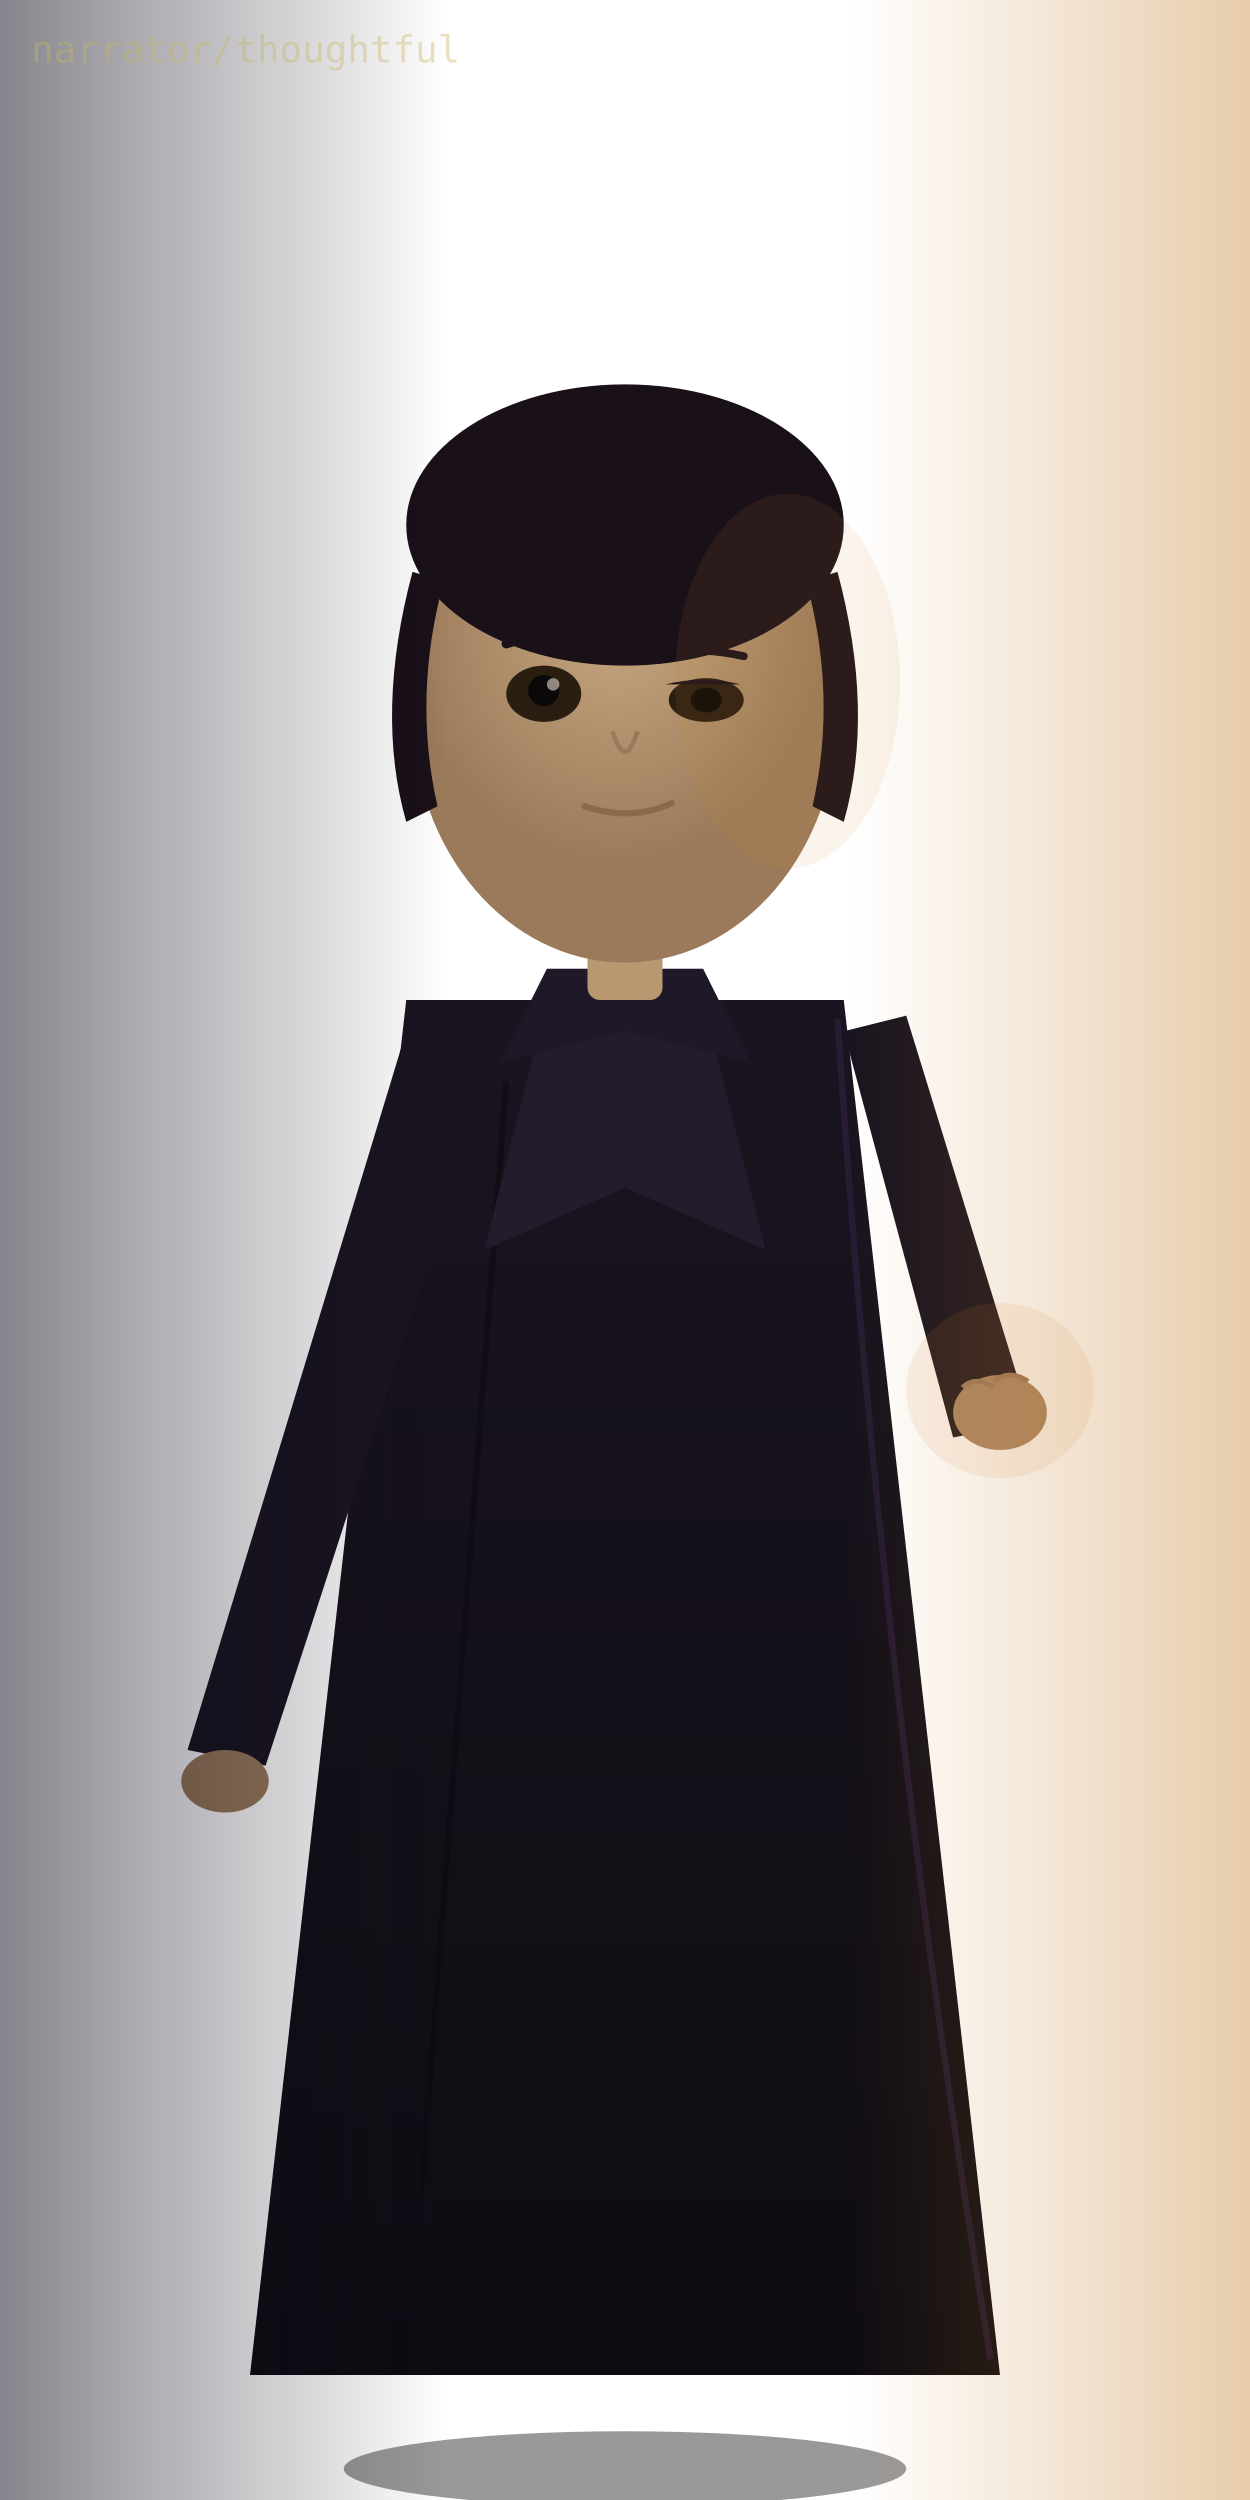
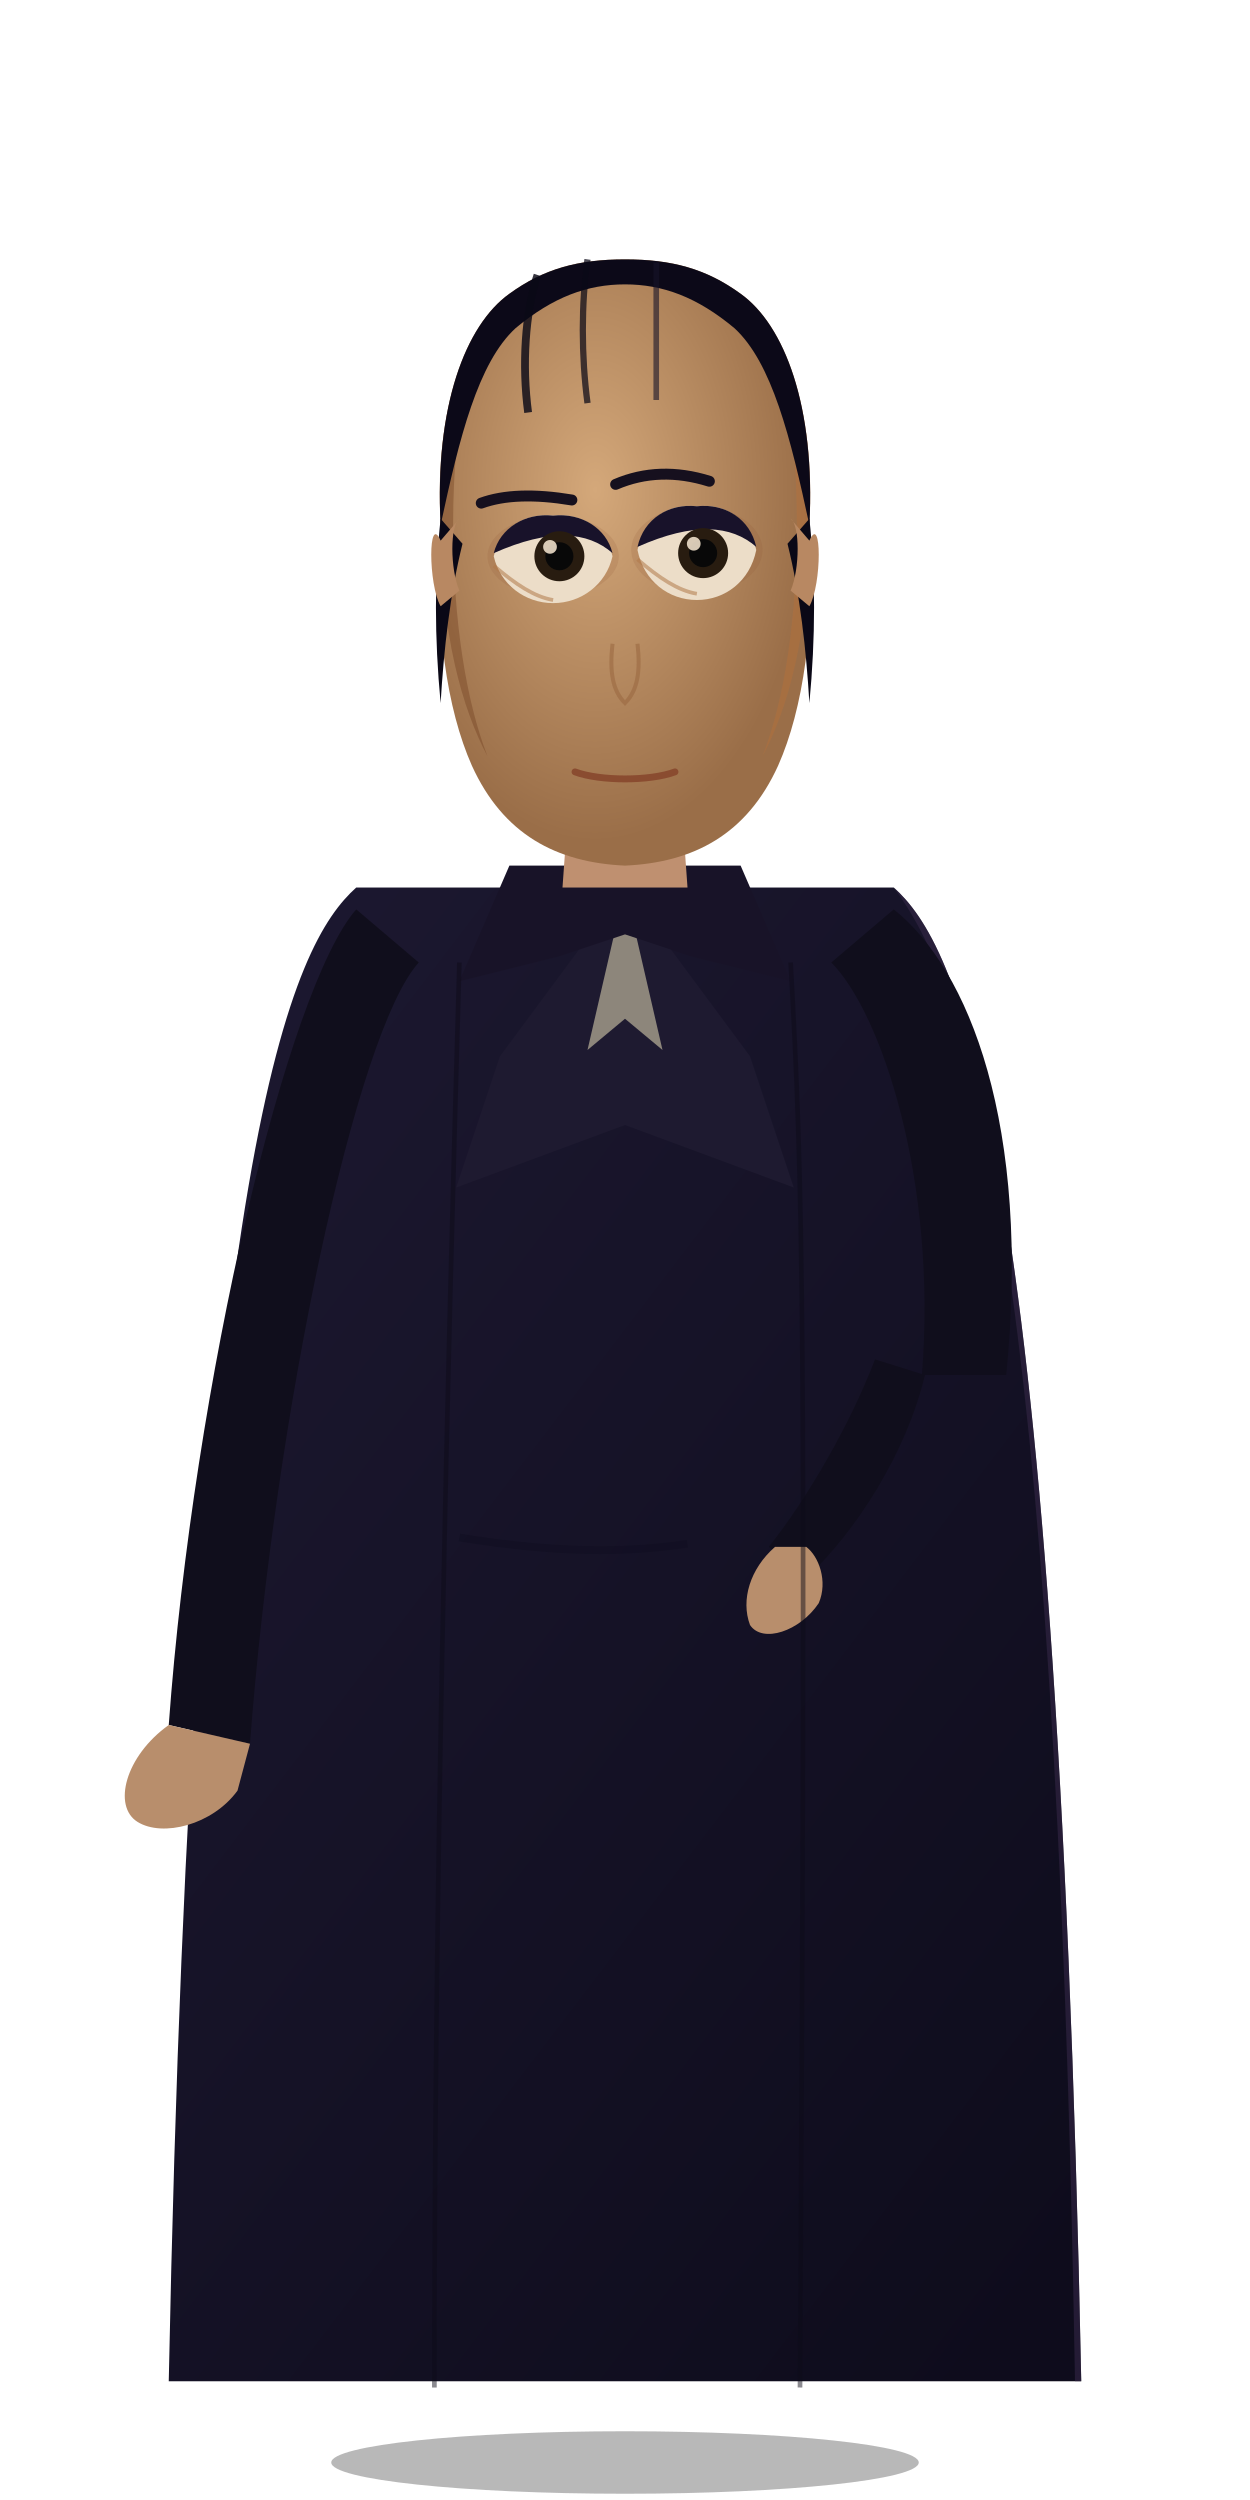
- <svg xmlns="http://www.w3.org/2000/svg" viewBox="0 0 400 800" width="400" height="800">
+ <svg xmlns="http://www.w3.org/2000/svg" viewBox="0 0 400 800">
  <defs>
-     <linearGradient id="coat" x1="0" y1="0" x2="0" y2="1">
-       <stop offset="0%" stop-color="#1a1420" />
-       <stop offset="100%" stop-color="#0e0c12" />
-     </linearGradient>
-     <radialGradient id="face_light" cx="48%" cy="30%" r="50%">
-       <stop offset="0%" stop-color="#c8a880" />
-       <stop offset="100%" stop-color="#9a7a5a" />
+     <radialGradient id="skin" cx="42%" cy="38%" r="58%">
+       <stop offset="0%" stop-color="#d4a87a" />
+       <stop offset="100%" stop-color="#9a6e48" />
    </radialGradient>
-     <linearGradient id="rim_r" x1="0" y1="0" x2="1" y2="0">
-       <stop offset="0%" stop-color="#c07820" stop-opacity="0" />
-       <stop offset="68%" stop-color="#c07820" stop-opacity="0" />
-       <stop offset="100%" stop-color="#c07820" stop-opacity="0.38" />
-     </linearGradient>
-     <linearGradient id="shadow_l" x1="0" y1="0" x2="1" y2="0">
-       <stop offset="0%" stop-color="#080818" stop-opacity="0.50" />
-       <stop offset="36%" stop-color="#080818" stop-opacity="0" />
-       <stop offset="100%" stop-color="#000" stop-opacity="0" />
+     <linearGradient id="coat" x1="0.1" y1="0" x2="0.9" y2="1">
+       <stop offset="0%" stop-color="#1c1830" />
+       <stop offset="100%" stop-color="#0e0c1c" />
    </linearGradient>
  </defs>
-   <ellipse cx="200" cy="790" rx="90" ry="12" fill="#000" opacity="0.4" />
-   <path d="M 130,320 L 80,760 L 320,760 L 270,320 Z" fill="url(#coat)" />
-   <line x1="162" y1="346" x2="134" y2="712" stroke="#0a0810" stroke-width="2" opacity="0.50" />
-   <path d="M 268,326 Q 282,542 317,755" stroke="#38264a" stroke-width="2" fill="none" opacity="0.46" />
-   <path d="M 175,320 L 155,400 L 200,380 L 245,400 L 225,320 Z" fill="#241c2c" />
-   <path d="M 175,310 L 160,340 L 200,330 L 240,340 L 225,310 Z" fill="#1e1828" />
-   <path d="M 130,330 L 60,560 L 85,565 L 155,350 Z" fill="#1a1420" />
-   <path d="M 270,330 L 305,460 L 330,455 L 290,325 Z" fill="#1a1420" />
-   <ellipse cx="72" cy="570" rx="14" ry="10" fill="#9a7a5a" />
-   <ellipse cx="320" cy="452" rx="15" ry="12" fill="#a88868" />
-   <path d="M 308,444 Q 312,440 318,444" fill="none" stroke="#9a7860" stroke-width="1.5" />
-   <path d="M 318,442 Q 323,438 329,442" fill="none" stroke="#9a7860" stroke-width="1.5" />
-   <rect x="188" y="255" width="24" height="65" fill="#b89870" rx="4" />
-   <ellipse cx="200" cy="228" rx="68" ry="80" fill="url(#face_light)" />
-   <ellipse cx="200" cy="168" rx="70" ry="45" fill="#1a1018" />
-   <path d="M 132,183 Q 120,228 130,263 L 140,258 Q 132,223 142,186 Z" fill="#1a1018" />
-   <path d="M 268,183 Q 280,228 270,263 L 260,258 Q 268,223 258,186 Z" fill="#1a1018" />
-   <ellipse cx="174" cy="222" rx="12" ry="9" fill="#2a1e10" />
-   <ellipse cx="226" cy="224" rx="12" ry="7" fill="#2a1e10" />
-   <ellipse cx="174" cy="221" rx="5" ry="5" fill="#0a0808" />
-   <ellipse cx="226" cy="224" rx="5" ry="4" fill="#0a0808" />
-   <ellipse cx="177" cy="219" rx="2" ry="2" fill="#e8dcc8" opacity="0.6" />
-   <path d="M 213,219 Q 225,216 237,219" fill="#1a1018" stroke="none" />
-   <path d="M 162,206 Q 174,202 188,206" fill="none" stroke="#1a1018" stroke-width="3" stroke-linecap="round" />
-   <path d="M 213,209 Q 225,207 238,210" fill="none" stroke="#1a1018" stroke-width="2.5" stroke-linecap="round" />
-   <path d="M 196,234 Q 200,247 204,234" fill="none" stroke="#9a7a5a" stroke-width="1.5" />
-   <path d="M 187,258 Q 202,263 215,257" fill="none" stroke="#8a6a4a" stroke-width="2" stroke-linecap="round" />
-   <rect x="0" y="0" width="400" height="800" fill="url(#rim_r)" />
-   <rect x="0" y="0" width="400" height="800" fill="url(#shadow_l)" />
-   <ellipse cx="320" cy="445" rx="30" ry="28" fill="#d08030" opacity="0.11" />
-   <ellipse cx="252" cy="218" rx="36" ry="60" fill="#d08030" opacity="0.09" />
-   <text x="10" y="20" font-family="monospace" font-size="12" fill="rgba(200,180,100,0.4)">narrator/thoughtful</text>
+   <ellipse cx="200" cy="788" rx="94" ry="10" fill="#000" opacity="0.28" />
+   <path d="M 114,284 C 94,302 62,362 54,762 L 346,762 C 338,362 306,302 286,284 Z" fill="url(#coat)" />
+   <path d="M 286,284 C 310,316 338,400 344,762 L 346,762 C 338,362 306,302 286,284 Z" fill="#362848" opacity="0.55" />
+   <path d="M 200,284 L 160,338 L 146,380 L 200,360 L 254,380 L 240,338 Z" fill="#1e1a30" />
+   <path d="M 200,284 L 188,336 L 200,326 L 212,336 Z" fill="#c0b89e" opacity="0.68" />
+   <path d="M 163,277 L 147,314 L 179,306 L 200,299 L 221,306 L 253,314 L 237,277 Z" fill="#181328" />
+   <path d="M 114,291 C 92,316 62,442 54,552 L 80,558 C 88,452 114,330 134,308 Z" fill="#100e1c" />
+   <path d="M 286,291 C 310,310 330,360 322,440 L 295,440 C 300,378 282,324 266,308 Z" fill="#100e1c" />
+   <path d="M 296,440 C 290,465 274,490 258,505 L 246,495 C 258,480 272,456 280,435 Z" fill="#100e1c" />
+   <path d="M 248,495 C 240,502 237,512 240,520 C 244,526 256,522 262,513 C 265,506 262,498 258,495 Z" fill="#b88e6c" />
+   <path d="M 54,552 C 40,562 36,578 44,583 C 52,588 68,584 76,573 L 80,558 Z" fill="#b88e6c" />
+   <path d="M 147,308 C 143,446 139,606 139,764" stroke="#0c0a18" stroke-width="1.5" fill="none" opacity="0.48" />
+   <path d="M 253,308 C 257,380 258,420 256,764" stroke="#0c0a18" stroke-width="1.5" fill="none" opacity="0.48" />
+   <path d="M 147,492 C 178,497 200,497 220,494" stroke="#0e0c1e" stroke-width="2.5" fill="none" opacity="0.42" />
+   <path d="M 182,256 L 180,284 L 220,284 L 218,256 C 212,252 188,252 182,256 Z" fill="#bf9070" />
+   <path d="M 141,168 C 139,130 149,104 163,94 C 174,86 185,83 200,83 C 215,83 226,86 237,94 C 251,104 261,130 259,168 C 261,200 257,227 249,245 C 239,267 222,276 200,277 C 178,276 161,267 151,245 C 143,227 139,200 141,168 Z" fill="url(#skin)" />
+   <path d="M 141,168 C 139,135 147,108 161,97 C 151,109 145,132 145,168 C 145,198 149,224 156,242 C 148,227 141,203 141,168 Z" fill="#6e3c1e" opacity="0.38" />
+   <path d="M 259,168 C 261,135 253,108 239,97 C 249,109 255,132 255,168 C 255,198 251,224 244,242 C 252,227 259,203 259,168 Z" fill="#c87030" opacity="0.26" />
+   <path d="M 141,168 C 139,130 149,104 163,94 C 174,86 185,83 200,83 C 215,83 226,86 237,94 C 251,104 261,130 259,168 C 253,140 247,116 235,105 C 223,95 212,91 200,91 C 188,91 177,95 165,105 C 153,116 147,140 141,168 Z" fill="#0c0918" />
+   <path d="M 141,166 C 139,184 139,204 141,225 C 142,208 144,190 148,174 Z" fill="#0a0816" />
+   <path d="M 259,166 C 261,184 261,204 259,225 C 258,208 256,190 252,174 Z" fill="#0a0816" />
+   <path d="M 172,88 C 168,100 167,117 169,132" stroke="#0a0816" stroke-width="2.5" fill="none" opacity="0.82" />
+   <path d="M 188,83 C 186,97 186,114 188,129" stroke="#0a0816" stroke-width="2" fill="none" opacity="0.72" />
+   <path d="M 210,84 C 210,97 210,113 210,128" stroke="#161228" stroke-width="1.8" fill="none" opacity="0.6" />
+   <ellipse cx="177" cy="178" rx="21" ry="13" fill="#8a5030" opacity="0.16" />
+   <path d="M 158,178 C 160,169 168,164 177,165 C 186,164 194,169 196,178 C 194,187 186,193 177,193 C 168,193 160,187 158,178 Z" fill="#ecddc8" />
+   <path d="M 158,177 C 160,169 168,164 177,165 C 186,164 194,169 196,177 C 188,170 176,169 158,177 Z" fill="#18122a" />
+   <circle cx="179" cy="178" r="8" fill="#281c10" />
+   <circle cx="179" cy="178" r="4.5" fill="#080808" />
+   <circle cx="176" cy="175" r="2.2" fill="#ecddc8" opacity="0.9" />
+   <path d="M 158,181 C 165,187 171,191 177,192" stroke="#b07848" stroke-width="1.2" fill="none" opacity="0.55" />
+   <ellipse cx="223" cy="176" rx="21" ry="14" fill="#8a5030" opacity="0.16" />
+   <path d="M 204,176 C 206,166 214,161 223,162 C 232,161 240,166 242,176 C 240,186 232,192 223,192 C 214,192 206,186 204,176 Z" fill="#ecddc8" />
+   <path d="M 204,175 C 206,166 214,161 223,162 C 232,161 240,166 242,175 C 234,168 222,167 204,175 Z" fill="#18122a" />
+   <circle cx="225" cy="177" r="8" fill="#281c10" />
+   <circle cx="225" cy="177" r="4.5" fill="#080808" />
+   <circle cx="222" cy="174" r="2.2" fill="#ecddc8" opacity="0.9" />
+   <path d="M 204,179 C 211,185 217,189 223,190" stroke="#b07848" stroke-width="1.2" fill="none" opacity="0.55" />
+   <path d="M 154,161 Q 165,157 183,160" stroke="#16101e" stroke-width="3.5" stroke-linecap="round" fill="none" />
+   <path d="M 197,155 Q 211,149 227,154" stroke="#16101e" stroke-width="3.5" stroke-linecap="round" fill="none" />
+   <path d="M 196,206 C 195,215 196,221 200,225 C 204,221 205,215 204,206" fill="none" stroke="#9a6840" stroke-width="1.3" opacity="0.58" />
+   <path d="M 184,247 C 192,250 208,250 216,247" fill="none" stroke="#8a4c30" stroke-width="2.2" stroke-linecap="round" />
+   <path d="M 141,173 C 137,164 137,187 141,194 L 147,189 C 144,182 144,168 147,166 Z" fill="#b88862" />
+   <path d="M 259,173 C 263,164 263,187 259,194 L 253,189 C 256,182 256,168 253,166 Z" fill="#b88862" />
</svg>
